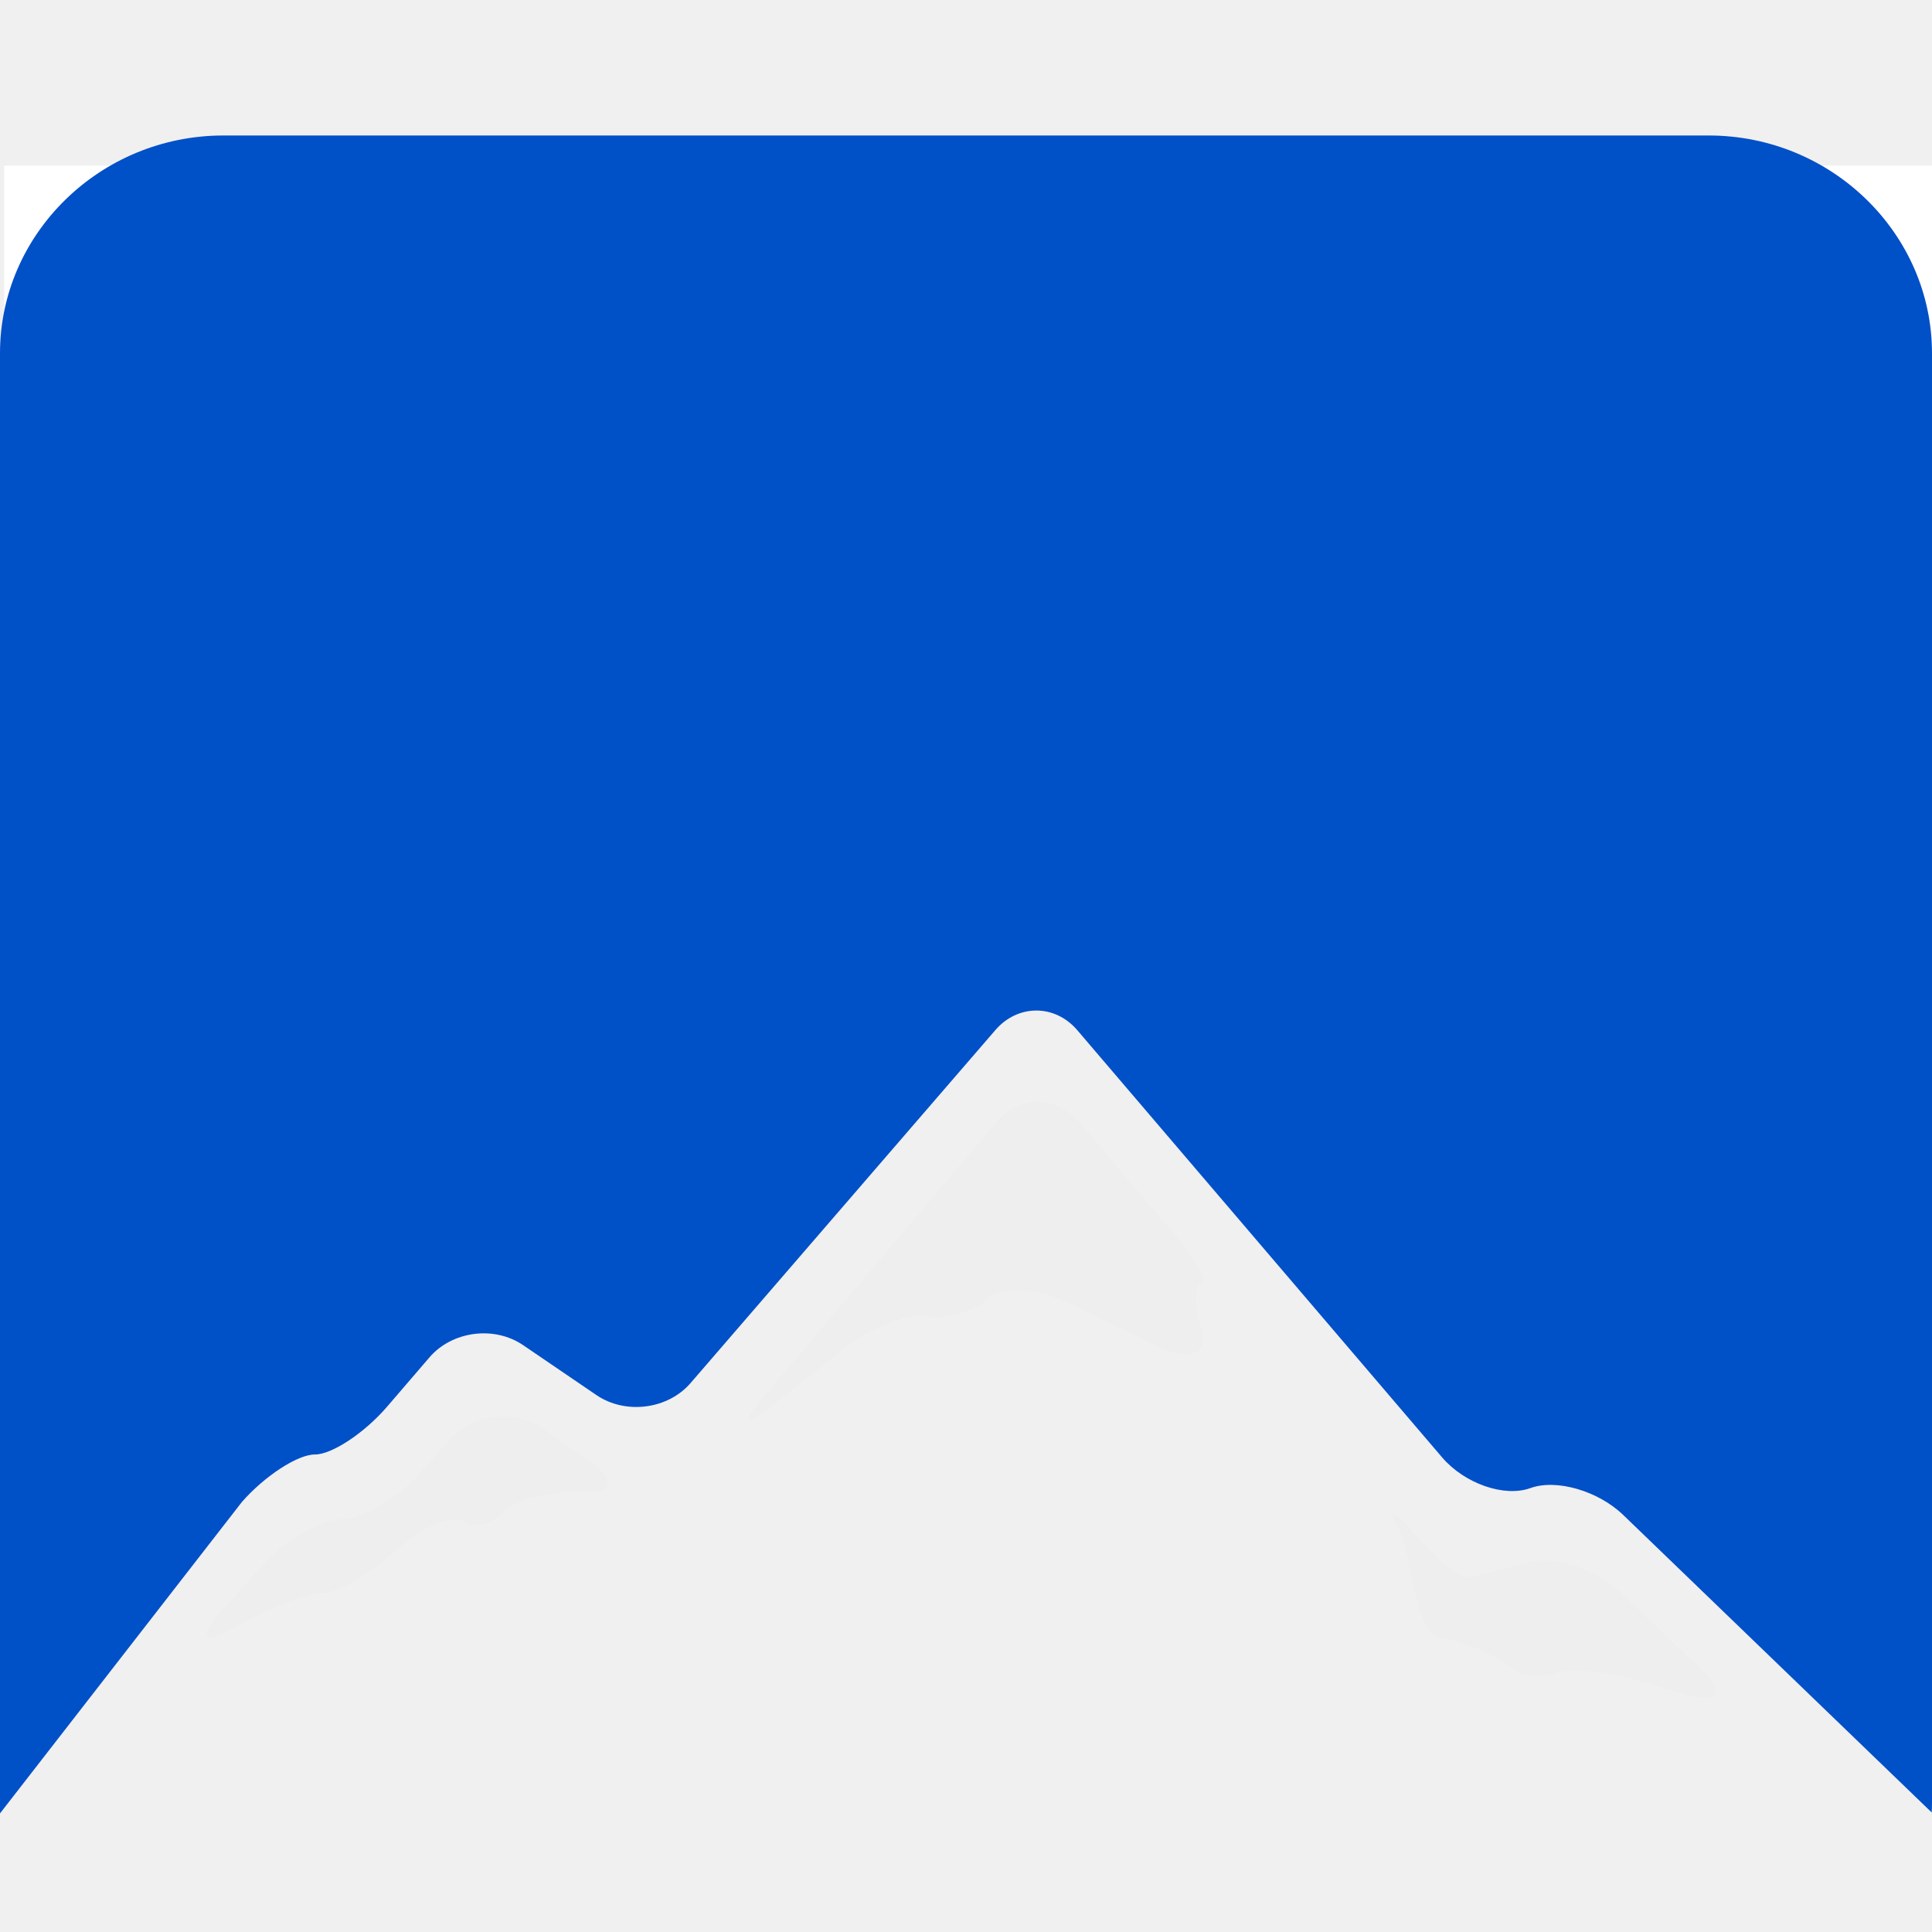
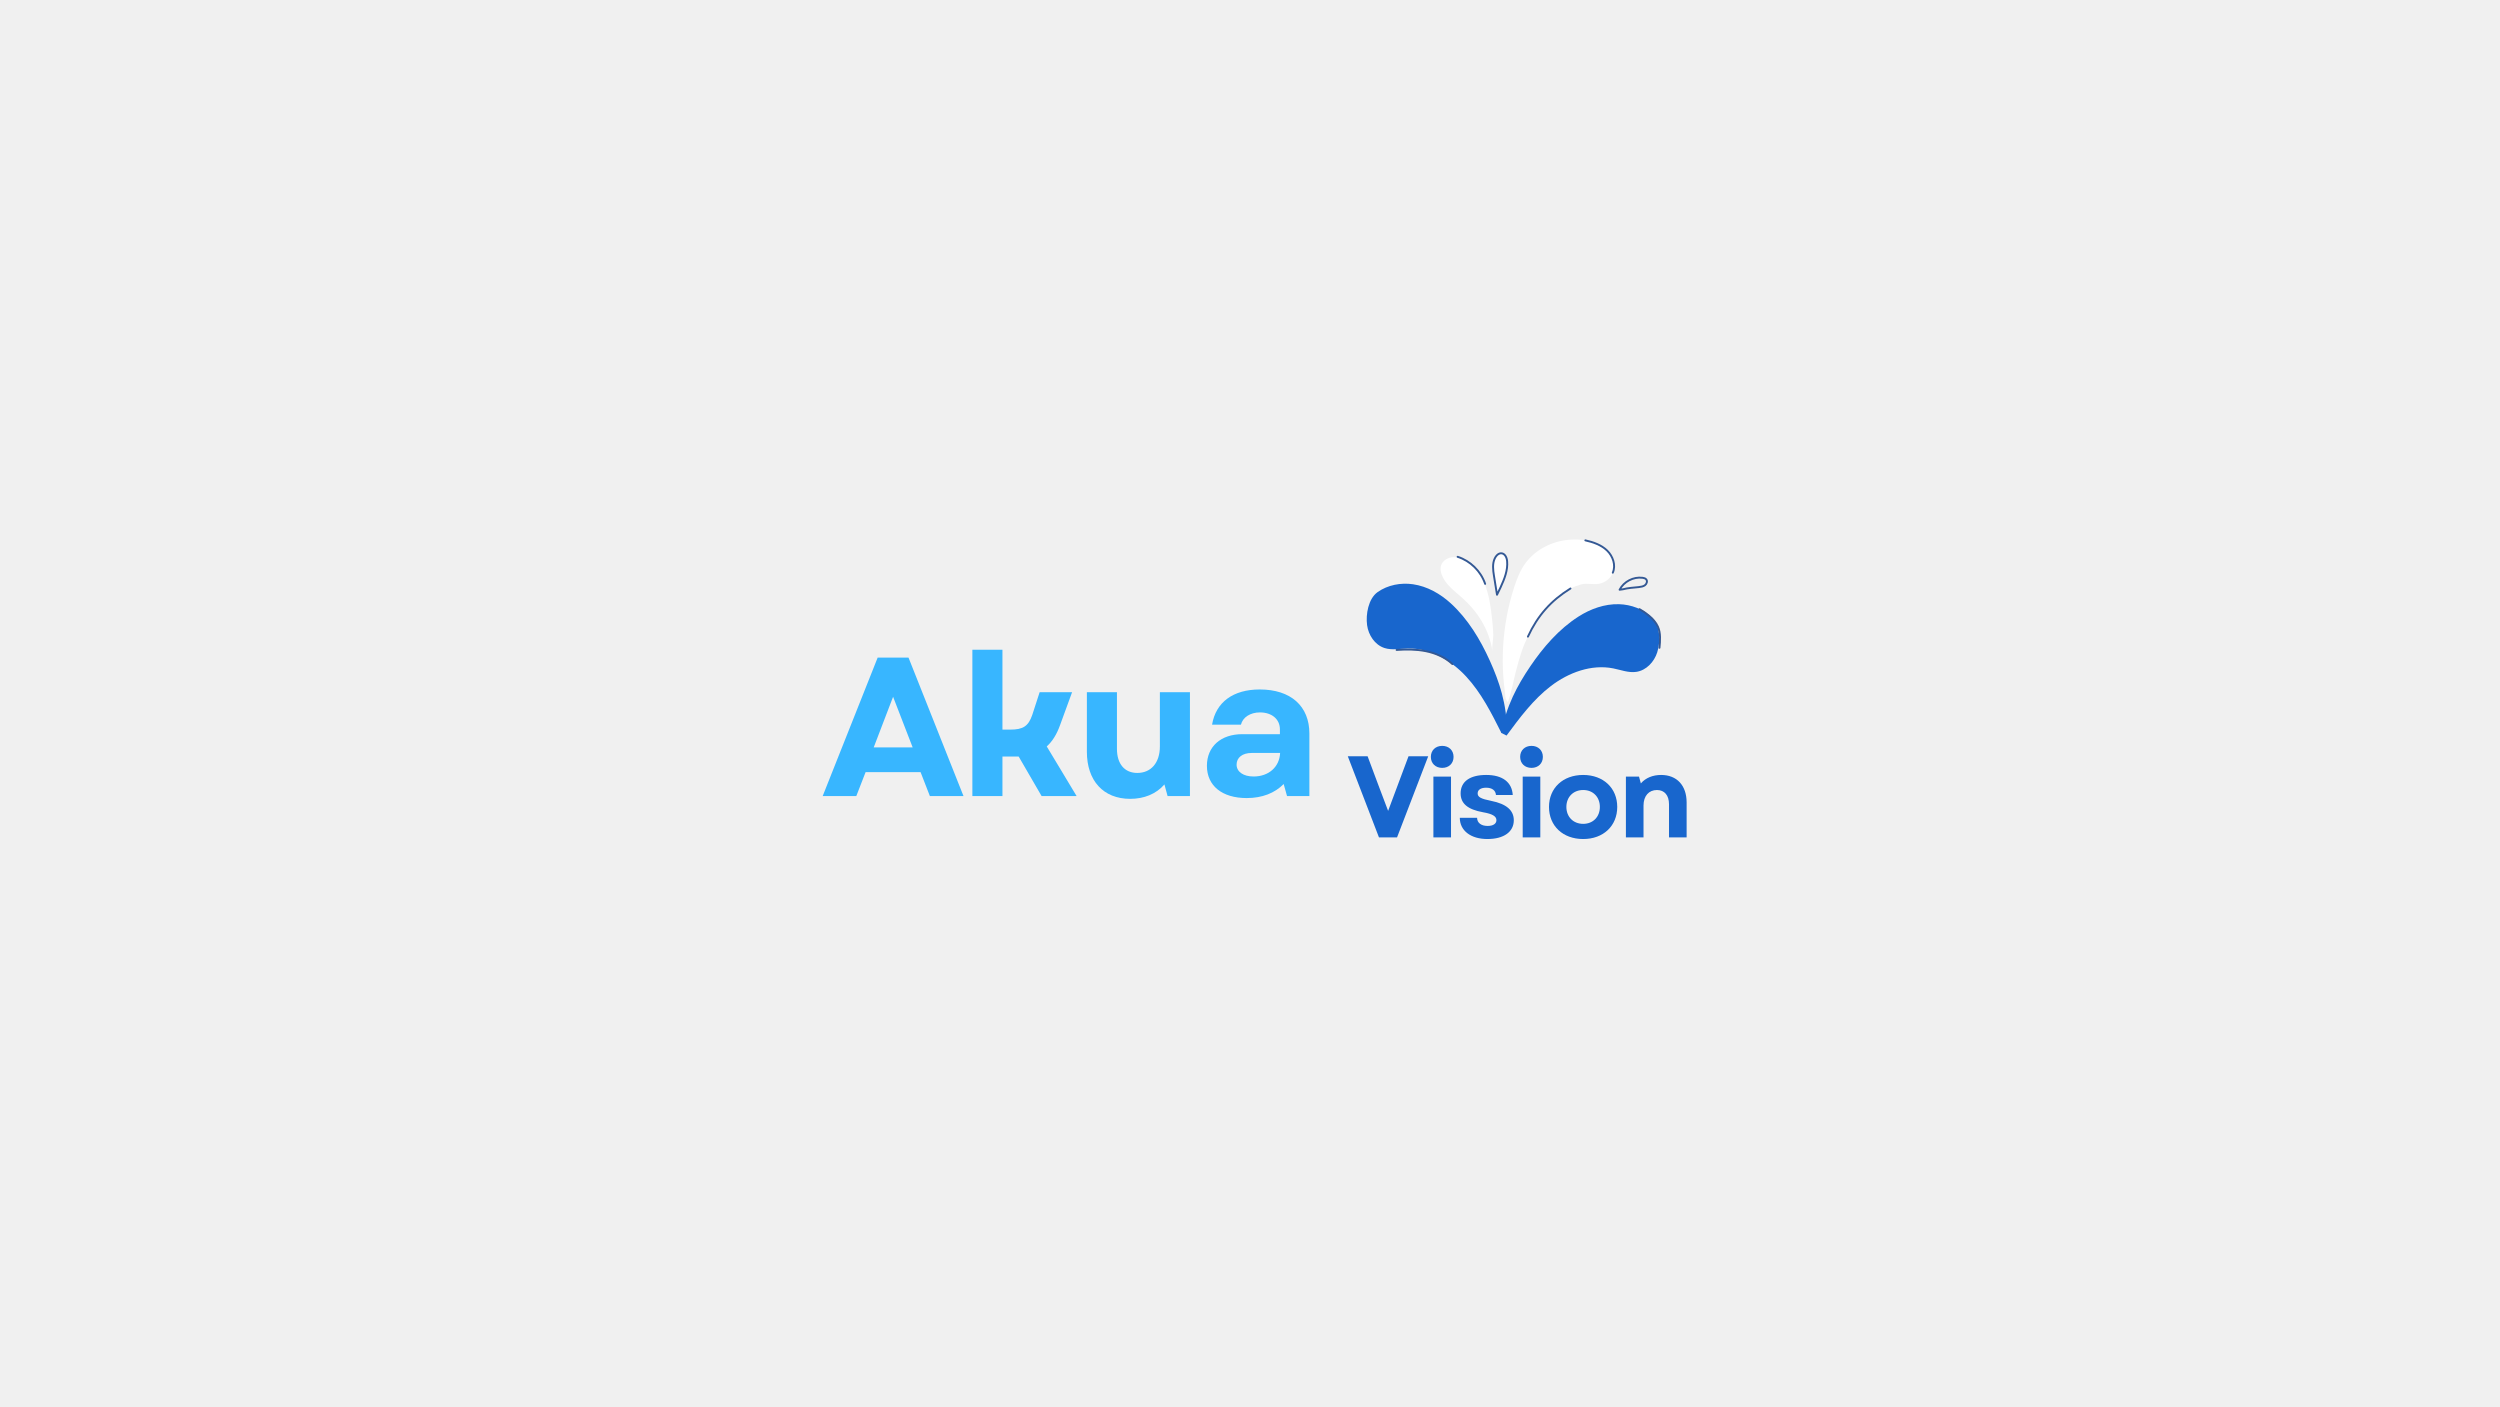
- <svg xmlns="http://www.w3.org/2000/svg" width="100%" height="100%" viewBox="0 0 128 128" version="1.1" xml:space="preserve" style="fill-rule:evenodd;clip-rule:evenodd;stroke-linejoin:round;stroke-miterlimit:2;">
-   <rect id="Artboard11" x="-0" y="-0" width="128" height="128" style="fill:none;" />
-   <clipPath id="_clip1">
-     <rect x="-0" y="-0" width="128" height="128" />
-   </clipPath>
-   <g clip-path="url(#_clip1)">
-     <rect x="0.275" y="10.977" width="128" height="55.456" style="fill:#fff;" />
-     <g>
-       <path d="M0,120.143l0,-96.736c0,-7.935 6.658,-14.43 14.797,-14.43l98.412,0c8.136,0 14.791,6.495 14.791,14.43l-0,95.96c-0,0.24 -0.006,0.478 -0.018,0.715l-20.436,-19.708c-1.663,-1.604 -4.437,-2.41 -6.156,-1.783c-1.728,0.623 -4.367,-0.299 -5.854,-2.044l-24.151,-28.281c-1.483,-1.749 -3.946,-1.753 -5.442,-0.017l-20.196,23.388c-1.505,1.741 -4.305,2.095 -6.221,0.798l-4.861,-3.311c-1.917,-1.31 -4.708,-0.943 -6.213,0.806l-2.804,3.264c-1.497,1.741 -3.658,3.174 -4.787,3.17c-1.133,-0.004 -3.312,1.412 -4.83,3.14l-16.031,20.639Z" style="fill:#0050c8;fill-rule:nonzero;" />
-       <path d="M71.472,74.31c-1.496,-1.758 -3.929,-1.753 -5.42,0.004l-15.488,18.264c-1.492,1.754 -1.234,2.01 0.581,0.568l4.721,-3.754c1.807,-1.442 4.318,-2.428 5.578,-2.185c1.252,0.231 3.028,-0.273 3.947,-1.135c0.91,-0.866 3.364,-0.742 5.456,0.273l5.854,2.859c2.082,1.024 3.395,0.516 2.896,-1.118c-0.486,-1.634 -0.486,-3.012 0.004,-3.059c0.499,-0.047 -0.319,-1.527 -1.807,-3.272l-6.322,-7.445Z" style="fill:#eeeeef;fill-rule:nonzero;" />
-       <path d="M93.715,101.606c-1.4,-1.613 -1.89,-1.788 -1.076,-0.392c0.818,1.395 1.085,6.962 2.69,7.248c1.602,0.294 3.623,1.126 4.485,1.847c0.866,0.717 2.266,0.977 3.137,0.568c0.857,-0.406 3.399,-0.197 5.631,0.465l3.08,0.921c2.235,0.653 2.695,-0.102 1.024,-1.693l-5.307,-5.056c-1.676,-1.6 -4.472,-2.487 -6.222,-1.984c-1.75,0.508 -3.566,0.939 -4.038,0.96c-0.464,0.021 -2.004,-1.276 -3.404,-2.884" style="fill:#eeeeef;fill-rule:nonzero;" />
-       <path d="M35.984,94.661c-1.912,-1.323 -4.703,-0.981 -6.226,0.755l-1.837,2.091c-1.51,1.732 -3.89,3.148 -5.268,3.144c-1.383,-0 -3.771,1.399 -5.312,3.11l-2.738,3.042c-1.549,1.711 -1.138,2.193 0.888,1.071l0.682,-0.376c2.035,-1.113 4.384,-2.001 5.224,-1.949c0.831,0.046 2.945,-1.165 4.673,-2.688l0.245,-0.218c1.737,-1.527 3.701,-2.355 4.366,-1.86c0.665,0.512 1.873,0.235 2.682,-0.61c0.823,-0.836 3.181,-1.425 5.25,-1.301c2.074,0.115 2.21,-0.862 0.307,-2.18l-2.936,-2.031Z" style="fill:#eeeeef;fill-rule:nonzero;" />
+ <svg xmlns="http://www.w3.org/2000/svg" width="1920" zoomAndPan="magnify" viewBox="0 0 1440 810" height="1080" preserveAspectRatio="xMidYMid meet" version="1.0">
+   <defs>
+     <g />
+     <clipPath id="da89db820b">
+       <path d="M 864 348 L 956 348 L 956 423.367 L 864 423.367 Z M 864 348 " clip-rule="nonzero" />
+     </clipPath>
+   </defs>
+   <g fill="#38b6ff" fill-opacity="1">
+     <g transform="translate(472.8293, 458.5449)">
+       <g>
+         <path d="M 1.027 0 L 20.395 0 L 25.75 -13.785 L 57.426 -13.785 L 62.781 0 L 82.152 0 L 50.477 -79.758 L 32.703 -79.758 Z M 30.422 -28.031 L 41.59 -57.199 L 52.867 -28.031 Z M 30.422 -28.031 " />
+       </g>
    </g>
  </g>
+   <g fill="#38b6ff" fill-opacity="1">
+     <g transform="translate(551.4278, 458.5449)">
+       <g>
+         <path d="M 8.66 0 L 25.98 0 L 25.98 -22.789 L 35.32 -22.789 L 48.539 0 L 68.707 0 L 51.5 -28.598 C 54.691 -31.449 57.199 -35.438 59.137 -40.793 L 66.086 -59.82 L 47.398 -59.82 L 43.184 -46.828 C 40.906 -40.105 37.715 -38.285 30.422 -38.285 L 25.98 -38.285 L 25.98 -84.316 L 8.66 -84.316 Z M 8.66 0 " />
+       </g>
+     </g>
+   </g>
+   <g fill="#38b6ff" fill-opacity="1">
+     <g transform="translate(618.5212, 458.5449)">
+       <g>
+         <path d="M 32.473 1.594 C 40.336 1.594 47.398 -1.141 52.184 -6.723 L 54.008 0 L 66.883 0 L 66.883 -59.82 L 49.566 -59.82 L 49.566 -28.598 C 49.566 -19.141 44.438 -13.332 36.574 -13.332 C 29.281 -13.332 24.84 -18.457 24.84 -27.23 L 24.84 -59.82 L 7.52 -59.82 L 7.52 -25.523 C 7.52 -8.887 16.977 1.594 32.473 1.594 Z M 32.473 1.594 " />
+       </g>
+     </g>
+   </g>
+   <g fill="#38b6ff" fill-opacity="1">
+     <g transform="translate(689.4875, 458.5449)">
+       <g>
+         <path d="M 28.598 1.141 C 37.488 1.141 44.777 -1.711 49.906 -6.949 L 51.844 0 L 64.719 0 L 64.719 -36.004 C 64.719 -51.844 54.008 -61.414 36.121 -61.414 C 20.852 -61.414 10.824 -54.121 8.66 -41.133 L 25.297 -41.133 C 26.32 -45.348 30.648 -48.195 36.234 -48.195 C 43.07 -48.195 47.742 -44.324 47.742 -38.398 L 47.742 -35.664 L 26.094 -35.664 C 13.672 -35.664 5.695 -28.484 5.695 -17.434 C 5.695 -5.926 14.469 1.141 28.598 1.141 Z M 22.789 -18.117 C 22.789 -22.219 26.207 -24.84 31.449 -24.84 L 47.855 -24.84 C 47.512 -16.75 41.246 -11.281 32.586 -11.281 C 26.664 -11.281 22.789 -14.016 22.789 -18.117 Z M 22.789 -18.117 " />
+       </g>
+     </g>
+   </g>
+   <g fill="#1866cd" fill-opacity="1">
+     <g transform="translate(775.7326, 482.3453)">
+       <g>
+         <path d="M 18.555 0 L 28.965 0 L 46.918 -46.719 L 35.57 -46.719 L 23.824 -15.281 L 18.219 -30.098 L 12.012 -46.719 L 0.602 -46.719 Z M 18.555 0 " />
+       </g>
+     </g>
+   </g>
+   <g fill="#1866cd" fill-opacity="1">
+     <g transform="translate(820.5671, 482.3453)">
+       <g>
+         <path d="M 5.07 0 L 15.215 0 L 15.215 -35.039 L 5.07 -35.039 Z M 3.605 -46.383 C 3.605 -42.645 6.273 -40.043 10.145 -40.043 C 14.016 -40.043 16.684 -42.645 16.684 -46.383 C 16.684 -50.121 14.016 -52.723 10.145 -52.723 C 6.273 -52.723 3.605 -50.121 3.605 -46.383 Z M 3.605 -46.383 " />
+       </g>
+     </g>
+   </g>
+   <g fill="#1866cd" fill-opacity="1">
+     <g transform="translate(838.1801, 482.3453)">
+       <g>
+         <path d="M 18.555 0.934 C 28.031 0.934 33.77 -3.203 33.77 -9.879 C 33.77 -15.617 29.5 -19.289 20.824 -21.023 C 14.816 -22.223 12.949 -23.227 12.949 -25.359 C 12.949 -27.43 14.816 -28.629 17.82 -28.629 C 21.223 -28.629 23.293 -27.098 23.492 -24.426 L 33.168 -24.426 C 32.703 -31.836 27.23 -35.973 17.887 -35.973 C 8.477 -35.973 3.137 -32.168 3.137 -25.359 C 3.137 -19.555 7.141 -16.086 16.086 -14.48 C 21.488 -13.547 23.758 -12.145 23.758 -9.945 C 23.758 -7.875 21.891 -6.605 18.688 -6.605 C 14.949 -6.605 12.68 -8.41 12.613 -11.277 L 2.668 -11.277 C 2.668 -3.938 8.941 0.934 18.555 0.934 Z M 18.555 0.934 " />
+       </g>
+     </g>
+   </g>
+   <g fill="#1866cd" fill-opacity="1">
+     <g transform="translate(872.0059, 482.3453)">
+       <g>
+         <path d="M 5.07 0 L 15.215 0 L 15.215 -35.039 L 5.07 -35.039 Z M 3.605 -46.383 C 3.605 -42.645 6.273 -40.043 10.145 -40.043 C 14.016 -40.043 16.684 -42.645 16.684 -46.383 C 16.684 -50.121 14.016 -52.723 10.145 -52.723 C 6.273 -52.723 3.605 -50.121 3.605 -46.383 Z M 3.605 -46.383 " />
+       </g>
+     </g>
+   </g>
+   <g fill="#1866cd" fill-opacity="1">
+     <g transform="translate(889.619, 482.3453)">
+       <g>
+         <path d="M 22.289 0.934 C 33.902 0.934 41.91 -6.605 41.91 -17.551 C 41.91 -28.43 33.902 -35.973 22.289 -35.973 C 10.613 -35.973 2.602 -28.43 2.602 -17.551 C 2.602 -6.605 10.613 0.934 22.289 0.934 Z M 12.613 -17.551 C 12.613 -23.293 16.617 -27.297 22.289 -27.297 C 27.965 -27.297 31.902 -23.293 31.902 -17.551 C 31.902 -11.812 27.965 -7.809 22.289 -7.809 C 16.617 -7.809 12.613 -11.812 12.613 -17.551 Z M 12.613 -17.551 " />
+       </g>
+     </g>
+   </g>
+   <g fill="#1866cd" fill-opacity="1">
+     <g transform="translate(931.4511, 482.3453)">
+       <g>
+         <path d="M 5.07 0 L 15.215 0 L 15.215 -18.352 C 15.215 -23.891 18.285 -27.297 22.957 -27.297 C 27.297 -27.297 29.898 -24.227 29.898 -19.086 L 29.898 0 L 40.043 0 L 40.043 -20.156 C 40.043 -29.832 34.504 -35.973 25.359 -35.973 C 20.688 -35.973 16.484 -34.371 13.68 -31.102 L 12.613 -35.039 L 5.07 -35.039 Z M 5.07 0 " />
+       </g>
+     </g>
+   </g>
+   <path fill="#1866cd" d="M 864.859 422.113 C 864.836 422.121 864.816 422.129 864.793 422.137 C 859.047 410.68 853.188 399.051 844.473 389.648 C 835.758 380.25 823.641 373.211 810.828 373.531 C 806.332 373.645 801.695 374.637 797.418 373.242 C 791.898 371.438 788.219 365.832 787.441 360.082 C 786.605 353.902 788.18 344.801 793.531 341.027 C 799.379 336.914 806.914 335.504 813.922 336.535 C 822.086 337.727 829.586 341.984 835.676 347.551 C 845.566 356.594 852.656 368.41 858.129 380.531 C 860.895 386.652 863.34 392.938 865.07 399.43 C 866.008 402.973 866.754 406.57 867.246 410.203 C 867.387 411.23 868.707 420.953 867.961 421.184 C 866.934 421.488 865.895 421.801 864.859 422.113 Z M 864.859 422.113 " fill-opacity="1" fill-rule="nonzero" />
+   <g clip-path="url(#da89db820b)">
+     <path fill="#1866cd" d="M 867.715 423.656 C 867.738 423.664 867.754 423.68 867.773 423.688 C 875.395 413.379 883.145 402.918 893.336 395.137 C 903.527 387.359 916.664 382.492 929.238 384.996 C 933.652 385.879 938.051 387.645 942.5 386.996 C 948.25 386.16 952.824 381.262 954.57 375.73 C 956.449 369.781 956.449 360.547 951.82 355.926 C 946.766 350.879 939.578 348.199 932.496 348.016 C 924.25 347.797 916.133 350.715 909.188 355.156 C 897.898 362.379 888.895 372.816 881.434 383.828 C 877.668 389.387 874.188 395.156 871.375 401.262 C 869.84 404.598 868.496 408.012 867.395 411.508 C 867.082 412.496 864.121 421.855 864.816 422.203 C 865.777 422.688 866.746 423.172 867.715 423.656 Z M 867.715 423.656 " fill-opacity="1" fill-rule="nonzero" />
+   </g>
+   <path fill="#ffffff" d="M 867.879 403.605 C 867.641 403.164 867.445 402.672 867.438 402.664 C 866.945 401.449 866.977 399.66 866.797 398.348 C 866.418 395.508 866.121 392.652 865.918 389.789 C 865.516 384.066 865.473 378.316 865.793 372.594 C 866.434 360.984 868.551 349.453 872.113 338.391 C 873.73 333.375 875.676 328.379 878.836 324.16 C 884.52 316.57 893.738 311.891 903.176 310.957 C 919.117 309.383 933.57 317.137 928.926 329.996 C 927.898 332.836 925.297 334.91 922.441 335.895 C 918.578 337.219 914.48 335.559 910.527 336.668 C 902.566 338.906 895.543 344.332 890.16 350.496 C 887.031 354.082 883.34 361.031 880.941 365.176 C 877.07 371.84 875.074 379.398 873.113 386.848 C 871.621 392.512 870.703 398.715 868.586 404.164 C 868.453 404.52 868.141 404.098 867.879 403.605 Z M 867.879 403.605 " fill-opacity="1" fill-rule="nonzero" />
+   <path fill="#ffffff" d="M 842.039 344.191 C 837.562 340.223 832.363 336.48 830.367 330.832 C 829.824 329.297 829.547 327.602 829.949 326.023 C 830.738 322.938 834.051 320.969 837.238 320.93 C 840.43 320.895 843.441 322.43 845.977 324.359 C 850.047 327.445 853.262 331.652 855.176 336.387 C 857.719 342.668 858.68 349.484 859.387 356.176 C 859.715 359.27 860.059 362.371 860.133 365.473 C 860.199 368.457 859.215 372.191 859.648 375.055 C 857.801 362.789 851.277 352.367 842.039 344.191 Z M 842.039 344.191 " fill-opacity="1" fill-rule="nonzero" />
+   <path stroke-linecap="round" transform="matrix(0.745475, 0, 0, 0.745475, 713.2303, 208.7299)" fill-opacity="1" fill="#ffffff" fill-rule="nonzero" stroke-linejoin="round" d="M 199.931 179.542 C 199.129 174.58 198.338 169.618 197.541 164.661 C 196.891 160.621 196.263 155.512 198.17 151.551 C 201.24 145.179 207.088 146.688 207.749 153.578 C 208.419 160.569 205.621 167.459 202.681 173.841 Z M 199.931 179.542 " stroke="#335894" stroke-width="1.5" stroke-opacity="1" stroke-miterlimit="10" />
+   <path stroke-linecap="round" transform="matrix(0.745475, 0, 0, 0.745475, 713.2303, 208.7299)" fill="none" stroke-linejoin="round" d="M 223.819 211.92 C 231.302 195.692 241.51 184.138 256.69 174.711 " stroke="#335894" stroke-width="1.5" stroke-opacity="1" stroke-miterlimit="10" />
+   <path stroke-linecap="round" transform="matrix(0.745475, 0, 0, 0.745475, 713.2303, 208.7299)" fill="none" stroke-linejoin="round" d="M 169.502 150.23 C 179.332 153.348 187.48 161.36 190.771 171.138 " stroke="#335894" stroke-width="1.5" stroke-opacity="1" stroke-miterlimit="10" />
+   <path stroke-linecap="round" transform="matrix(0.745475, 0, 0, 0.745475, 713.2303, 208.7299)" fill="none" stroke-linejoin="round" d="M 122.343 222.18 C 129.951 221.661 137.669 221.651 145.142 223.181 C 152.619 224.721 159.882 227.881 165.462 233.089 " stroke="#335894" stroke-width="1.5" stroke-opacity="1" stroke-miterlimit="10" />
+   <path stroke-linecap="round" transform="matrix(0.745475, 0, 0, 0.745475, 713.2303, 208.7299)" fill="none" stroke-linejoin="round" d="M 310.069 190.683 C 312.72 192.181 315.22 193.931 317.541 195.902 C 320.282 198.228 322.802 200.932 324.259 204.223 C 326.502 209.258 325.998 215.038 325.459 220.529 " stroke="#335894" stroke-width="1.5" stroke-opacity="1" stroke-miterlimit="10" />
+   <path stroke-linecap="round" transform="matrix(0.745475, 0, 0, 0.745475, 713.2303, 208.7299)" fill="none" stroke-linejoin="round" d="M 268.191 137.518 C 274.312 138.88 280.5 141.029 285.001 145.388 C 289.502 149.748 291.913 156.759 289.397 162.502 " stroke="#335894" stroke-width="1.5" stroke-opacity="1" stroke-miterlimit="10" />
+   <path stroke-linecap="round" transform="matrix(0.745475, 0, 0, 0.745475, 713.2303, 208.7299)" fill="none" stroke-linejoin="round" d="M 294.658 175.67 C 297.928 169.372 305.348 165.499 312.38 166.443 C 313.438 166.579 314.57 166.872 315.251 167.7 C 316.32 169.031 315.629 171.158 314.261 172.18 C 312.888 173.202 311.112 173.427 309.409 173.632 C 305.311 174.088 301.13 174.25 297.158 175.34 Z M 294.658 175.67 " stroke="#335894" stroke-width="1.5" stroke-opacity="1" stroke-miterlimit="10" />
</svg>
